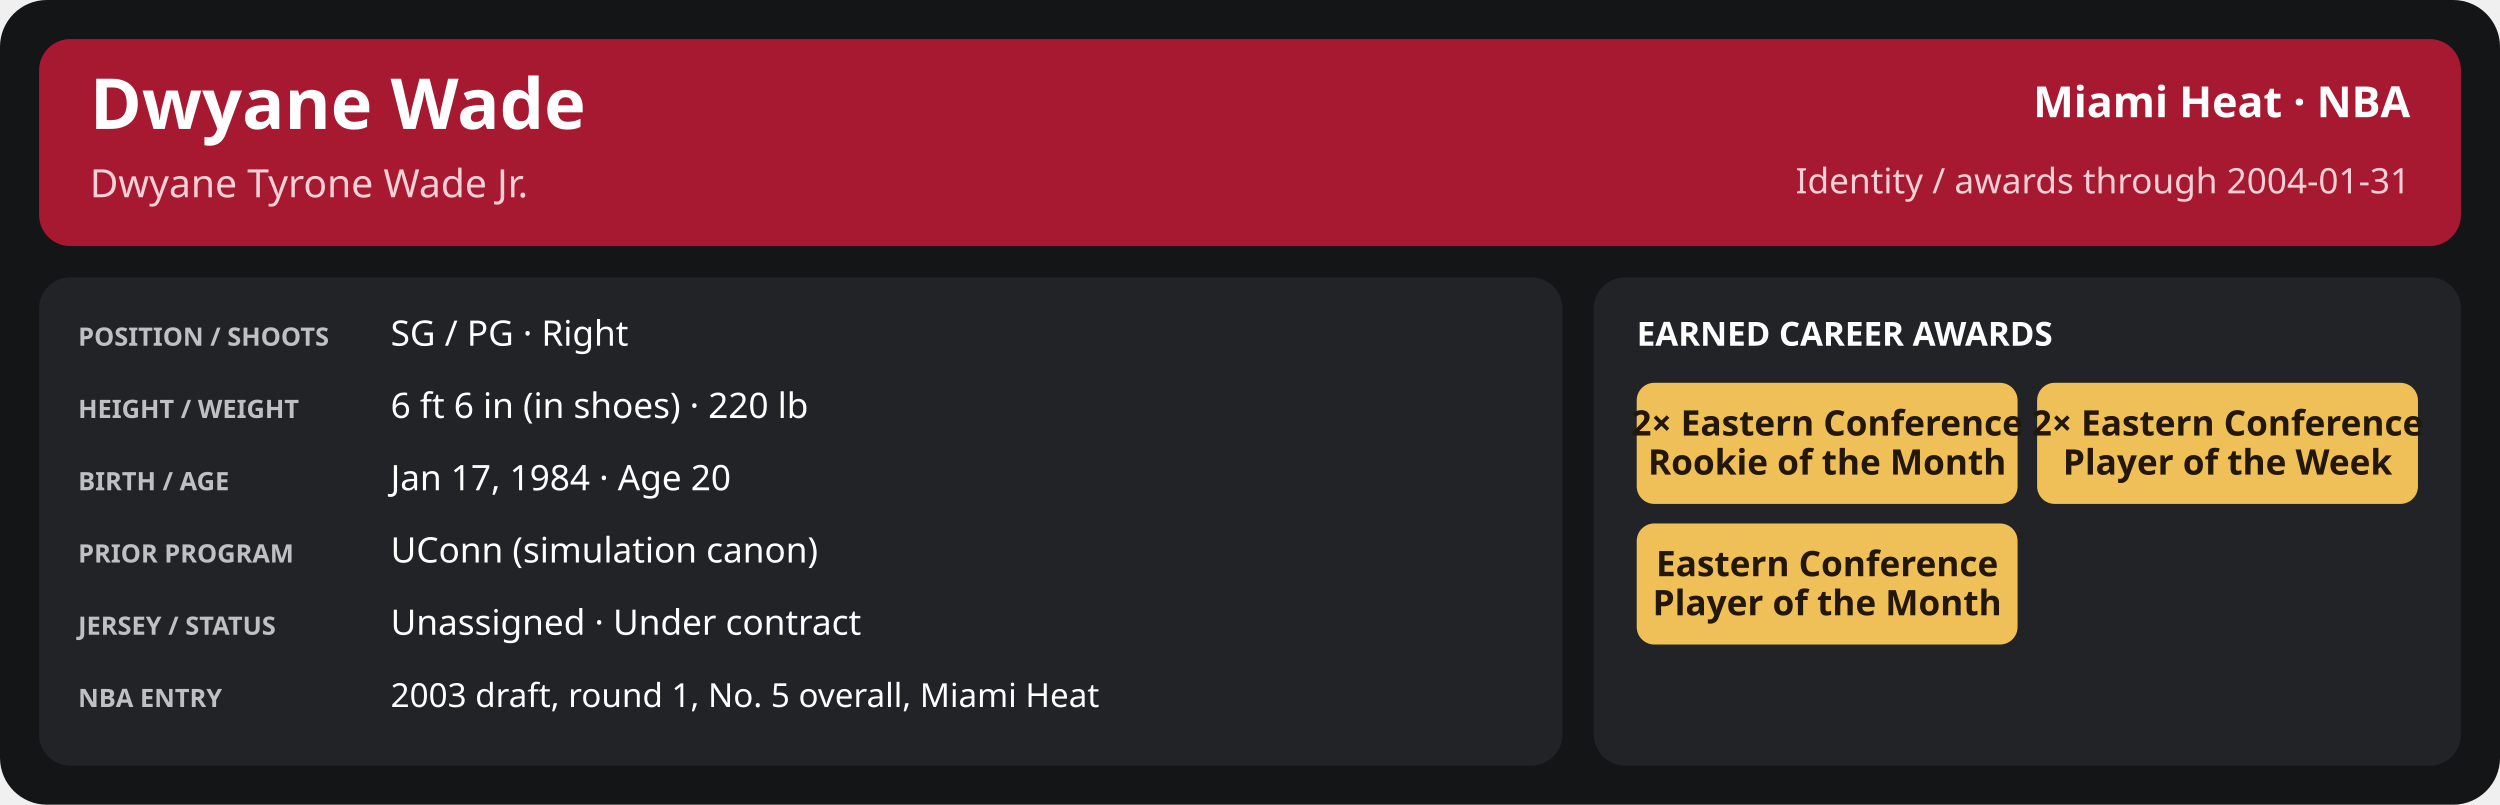
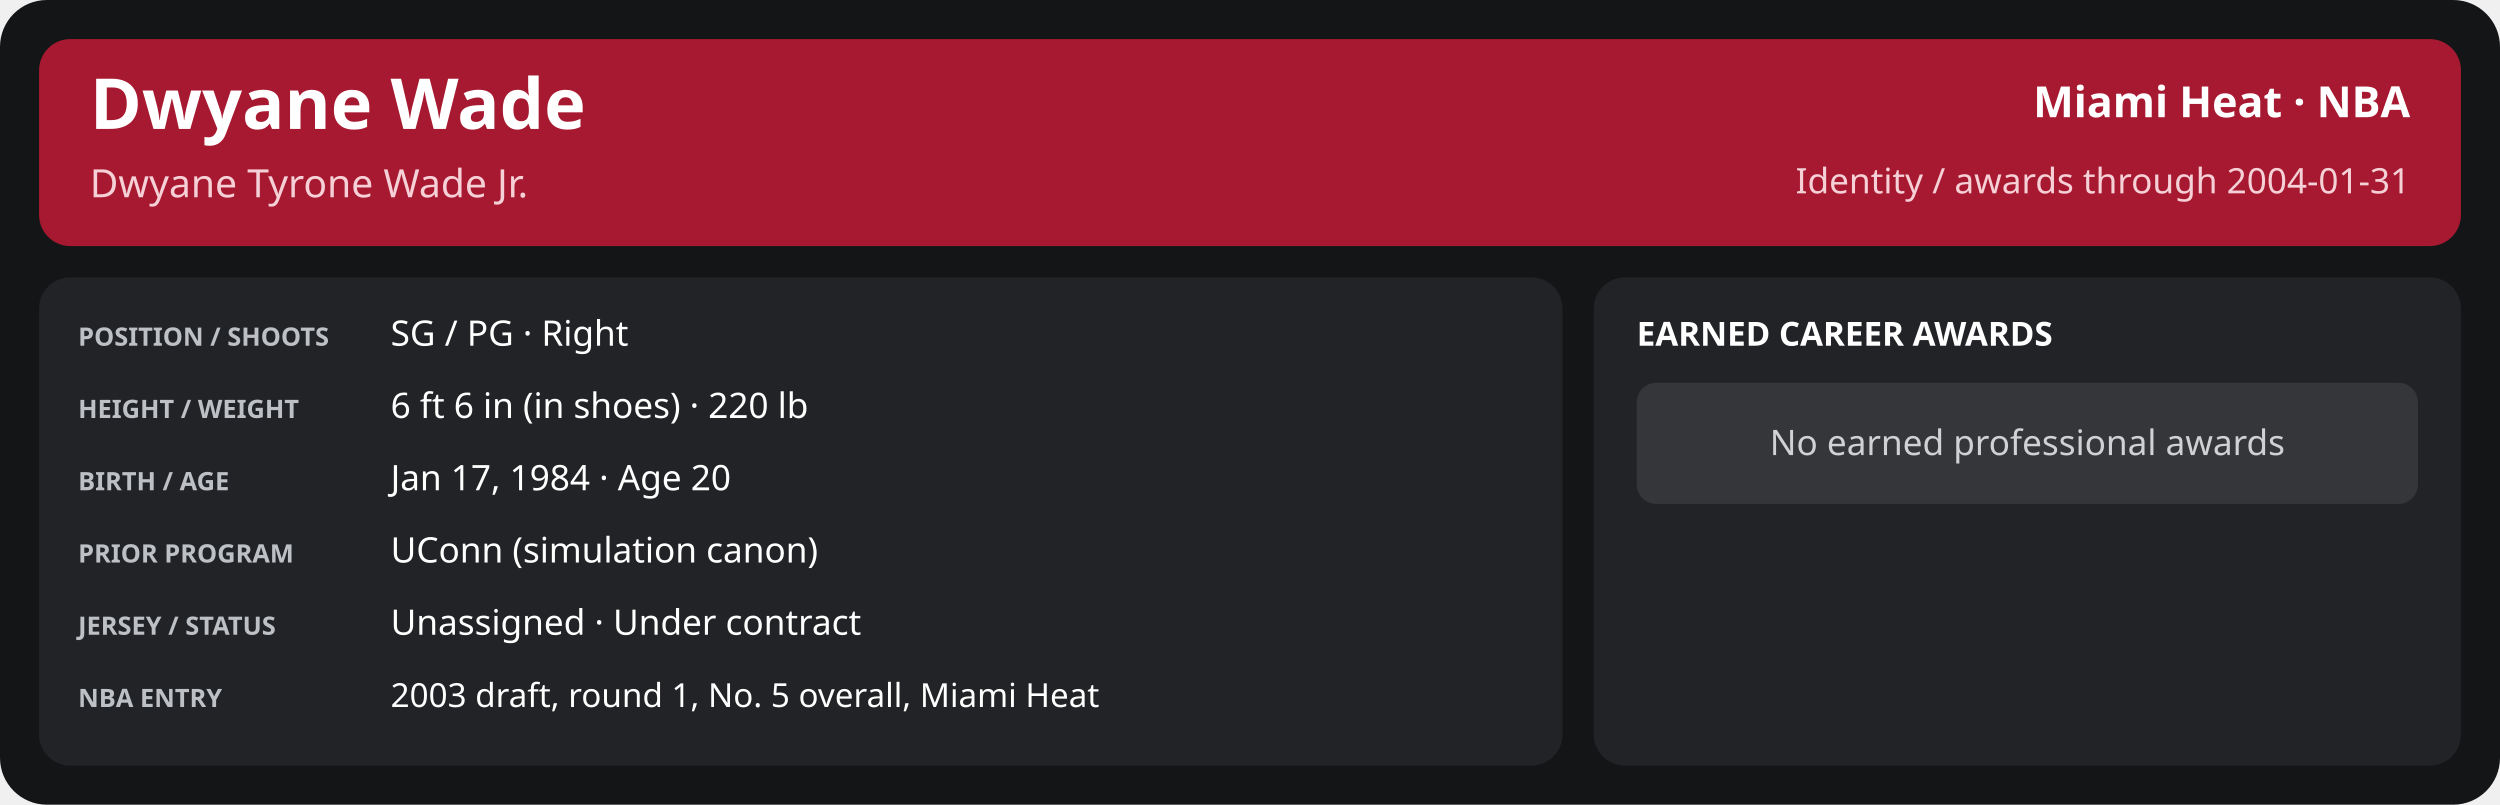
<svg xmlns="http://www.w3.org/2000/svg" width="1280" height="412" viewBox="0 0 1280 412" role="img" aria-labelledby="title desc">
  <rect x="0" y="0" width="1280" height="412" rx="24" fill="#141517" />
  <rect x="20" y="20" width="1240" height="106" rx="16" fill="#a71930" />
  <text x="46" y="66" font-family="sans-serif" font-size="36" fill="#ffffff" font-weight="700" text-anchor="start">Dwyane Wade</text>
  <text x="46" y="101" font-family="sans-serif" font-size="20" fill="#f5d0d6" font-weight="400" text-anchor="start">Dwyane Tyrone Wade Jr.</text>
  <text x="1234" y="60" font-family="sans-serif" font-size="22" fill="#ffffff" font-weight="600" text-anchor="end">Miami Heat · NBA</text>
  <text x="1234" y="99" font-family="sans-serif" font-size="18" fill="#f5d0d6" font-weight="400" text-anchor="end">Identity / awards through 2004-01-31</text>
  <rect x="20" y="142" width="780" height="250" rx="16" fill="#222326" />
  <rect x="816" y="142" width="444" height="250" rx="16" fill="#222326" />
  <text x="40" y="177" font-family="sans-serif" font-size="13" fill="#bdc0c5" font-weight="700" text-anchor="start">POSITION / SHOOTS</text>
  <text x="200" y="177" font-family="sans-serif" font-size="18" fill="#ffffff" font-weight="500" text-anchor="start">SG / PG · Right</text>
  <text x="40" y="214" font-family="sans-serif" font-size="13" fill="#bdc0c5" font-weight="700" text-anchor="start">HEIGHT / WEIGHT</text>
  <text x="200" y="214" font-family="sans-serif" font-size="18" fill="#ffffff" font-weight="500" text-anchor="start">6 ft 6 in (in shoes) · 220 lb</text>
  <text x="40" y="251" font-family="sans-serif" font-size="13" fill="#bdc0c5" font-weight="700" text-anchor="start">BIRTH / AGE</text>
  <text x="200" y="251" font-family="sans-serif" font-size="18" fill="#ffffff" font-weight="500" text-anchor="start">Jan 17, 1984 · Age 20</text>
  <text x="40" y="288" font-family="sans-serif" font-size="13" fill="#bdc0c5" font-weight="700" text-anchor="start">PRIOR PROGRAM</text>
  <text x="200" y="288" font-family="sans-serif" font-size="18" fill="#ffffff" font-weight="500" text-anchor="start">UConn (simulation canon)</text>
  <text x="40" y="325" font-family="sans-serif" font-size="13" fill="#bdc0c5" font-weight="700" text-anchor="start">JERSEY / STATUS</text>
  <text x="200" y="325" font-family="sans-serif" font-size="18" fill="#ffffff" font-weight="500" text-anchor="start">Unassigned · Under contract</text>
  <text x="40" y="362" font-family="sans-serif" font-size="13" fill="#bdc0c5" font-weight="700" text-anchor="start">NBA ENTRY</text>
  <text x="200" y="362" font-family="sans-serif" font-size="17" fill="#ffffff" font-weight="500" text-anchor="start">2003 draft, round 1, No. 5 overall, Miami Heat</text>
  <text x="838" y="177" font-family="sans-serif" font-size="17" fill="#ffffff" font-weight="700" text-anchor="start">EARNED CAREER AWARDS</text>
-   <rect x="838.0" y="196" width="195.0" height="62" rx="9" fill="#efbf58" />
-   <text x="935.5" y="223.0" font-family="sans-serif" font-size="18" fill="#221709" font-weight="700" text-anchor="middle">2× Eastern Conference</text>
-   <text x="935.5" y="243.0" font-family="sans-serif" font-size="18" fill="#221709" font-weight="700" text-anchor="middle">Rookie of the Month</text>
-   <rect x="1043.0" y="196" width="195.0" height="62" rx="9" fill="#efbf58" />
-   <text x="1140.5" y="223.0" font-family="sans-serif" font-size="18" fill="#221709" font-weight="700" text-anchor="middle">2× Eastern Conference</text>
-   <text x="1140.5" y="243.0" font-family="sans-serif" font-size="18" fill="#221709" font-weight="700" text-anchor="middle">Player of the Week</text>
-   <rect x="838.0" y="268" width="195.0" height="62" rx="9" fill="#efbf58" />
-   <text x="935.5" y="295.0" font-family="sans-serif" font-size="18" fill="#221709" font-weight="700" text-anchor="middle">Eastern Conference</text>
-   <text x="935.5" y="315.0" font-family="sans-serif" font-size="18" fill="#221709" font-weight="700" text-anchor="middle">Player of the Month</text>
+   <rect x="838" y="196" width="400" height="62" rx="10" fill="#34363a" />
+   <text x="1038.0" y="233" font-family="sans-serif" font-size="18" fill="#d0d1d4" font-weight="400" text-anchor="middle">No earned professional awards</text>
</svg>
